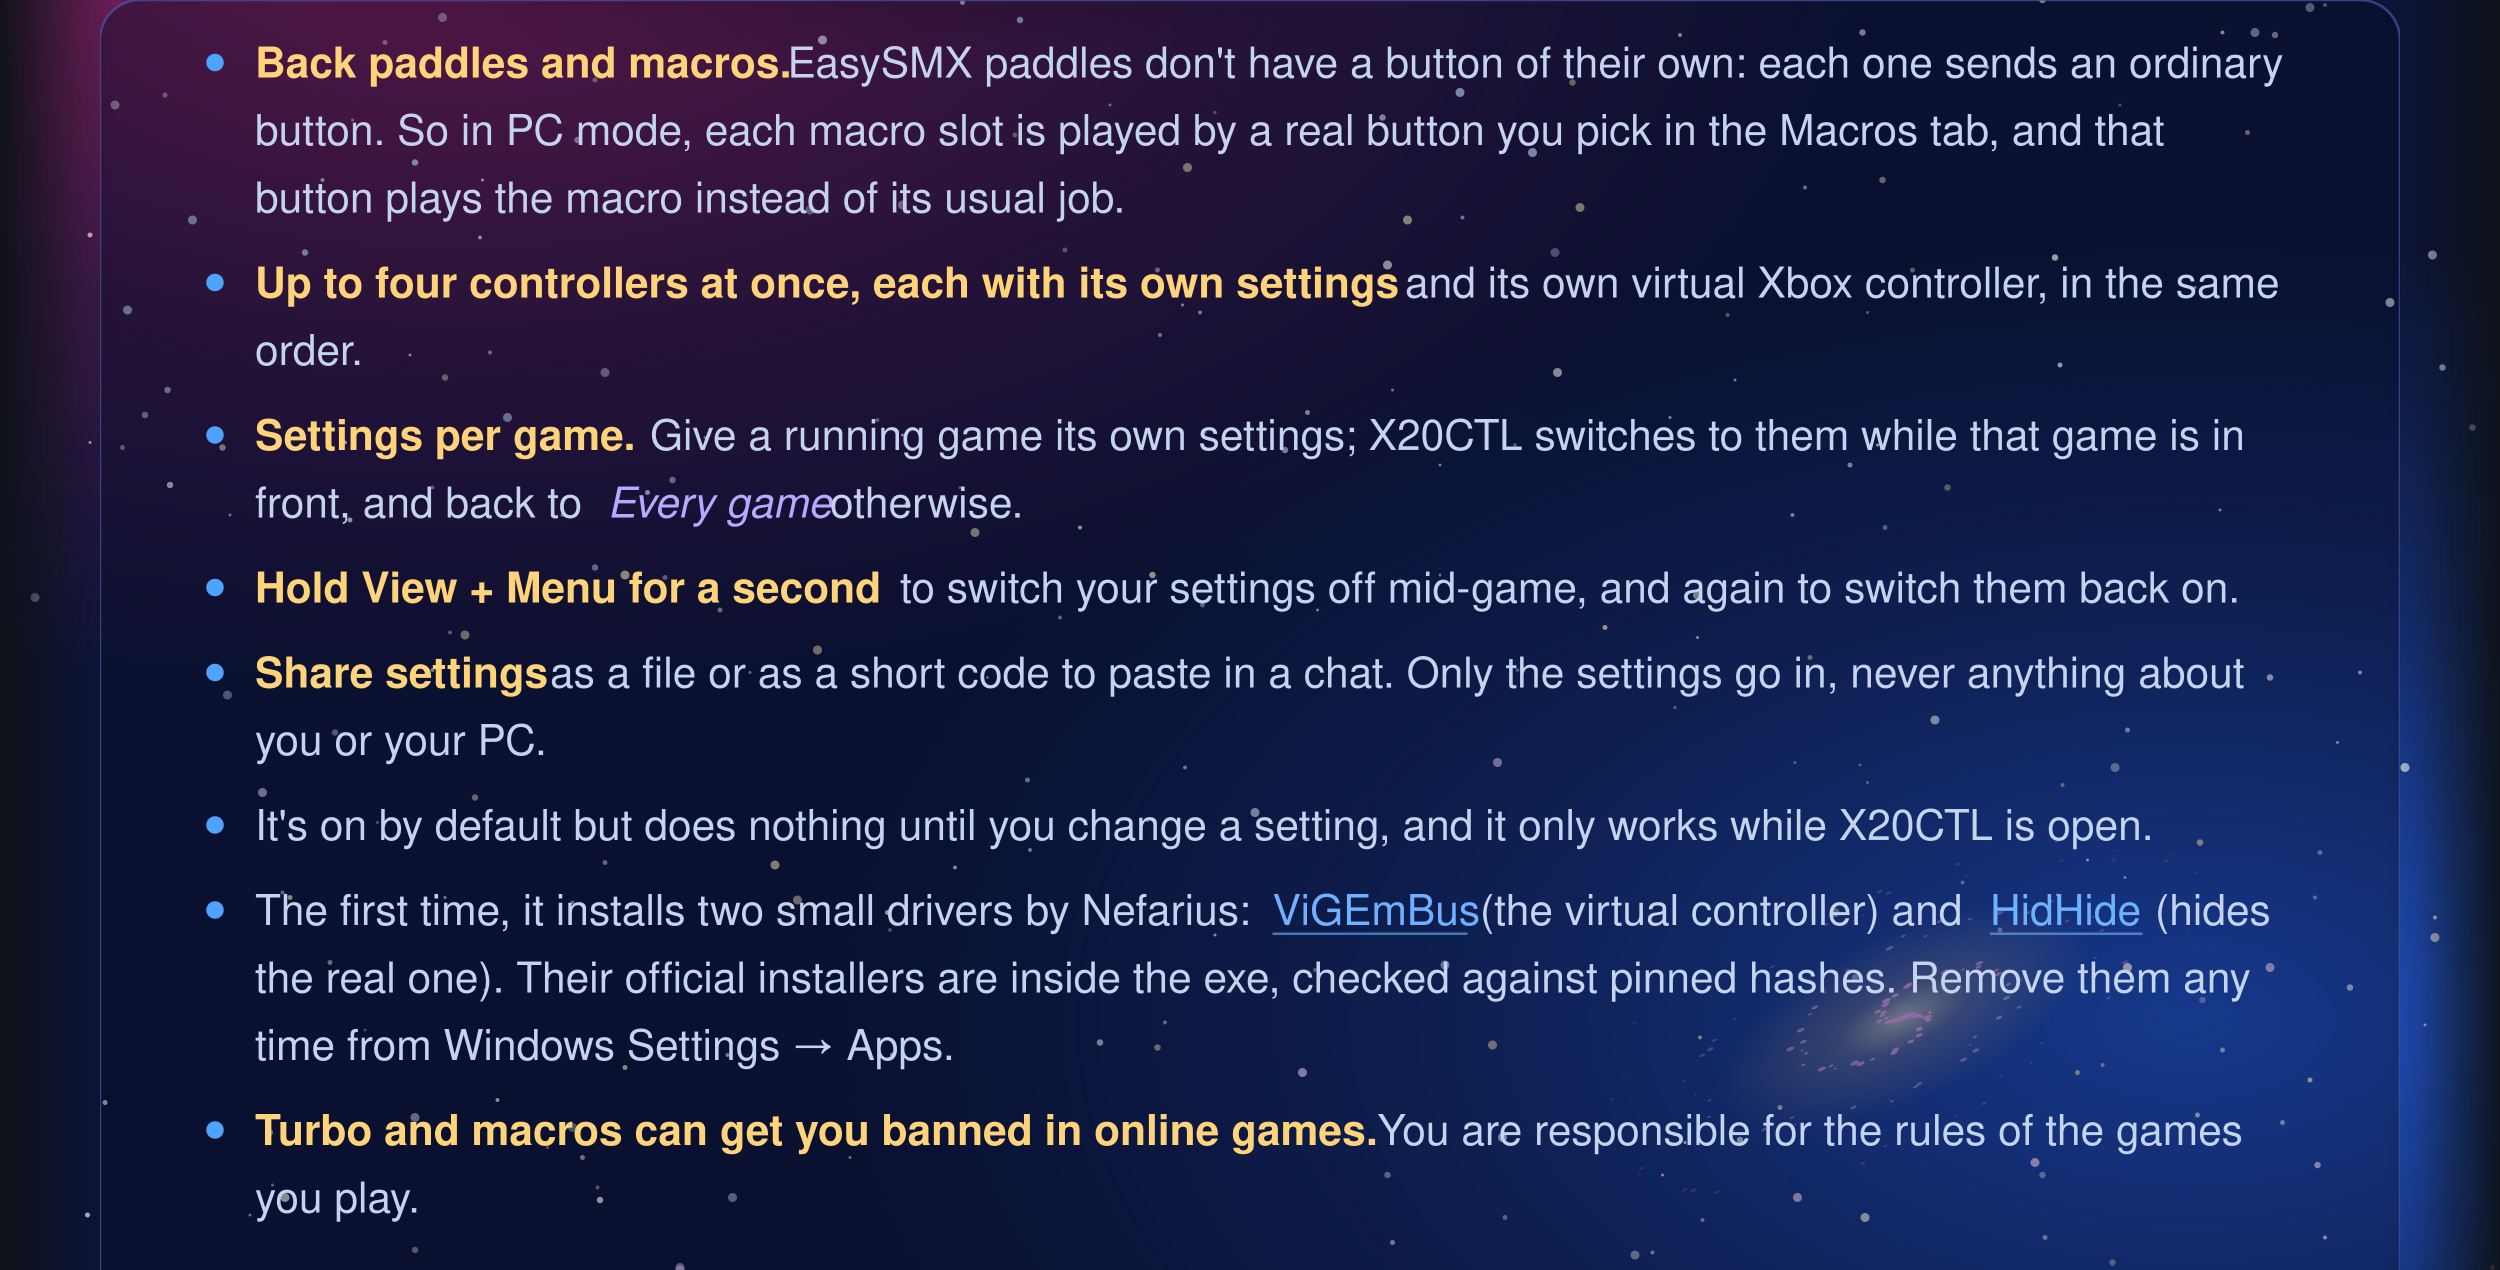
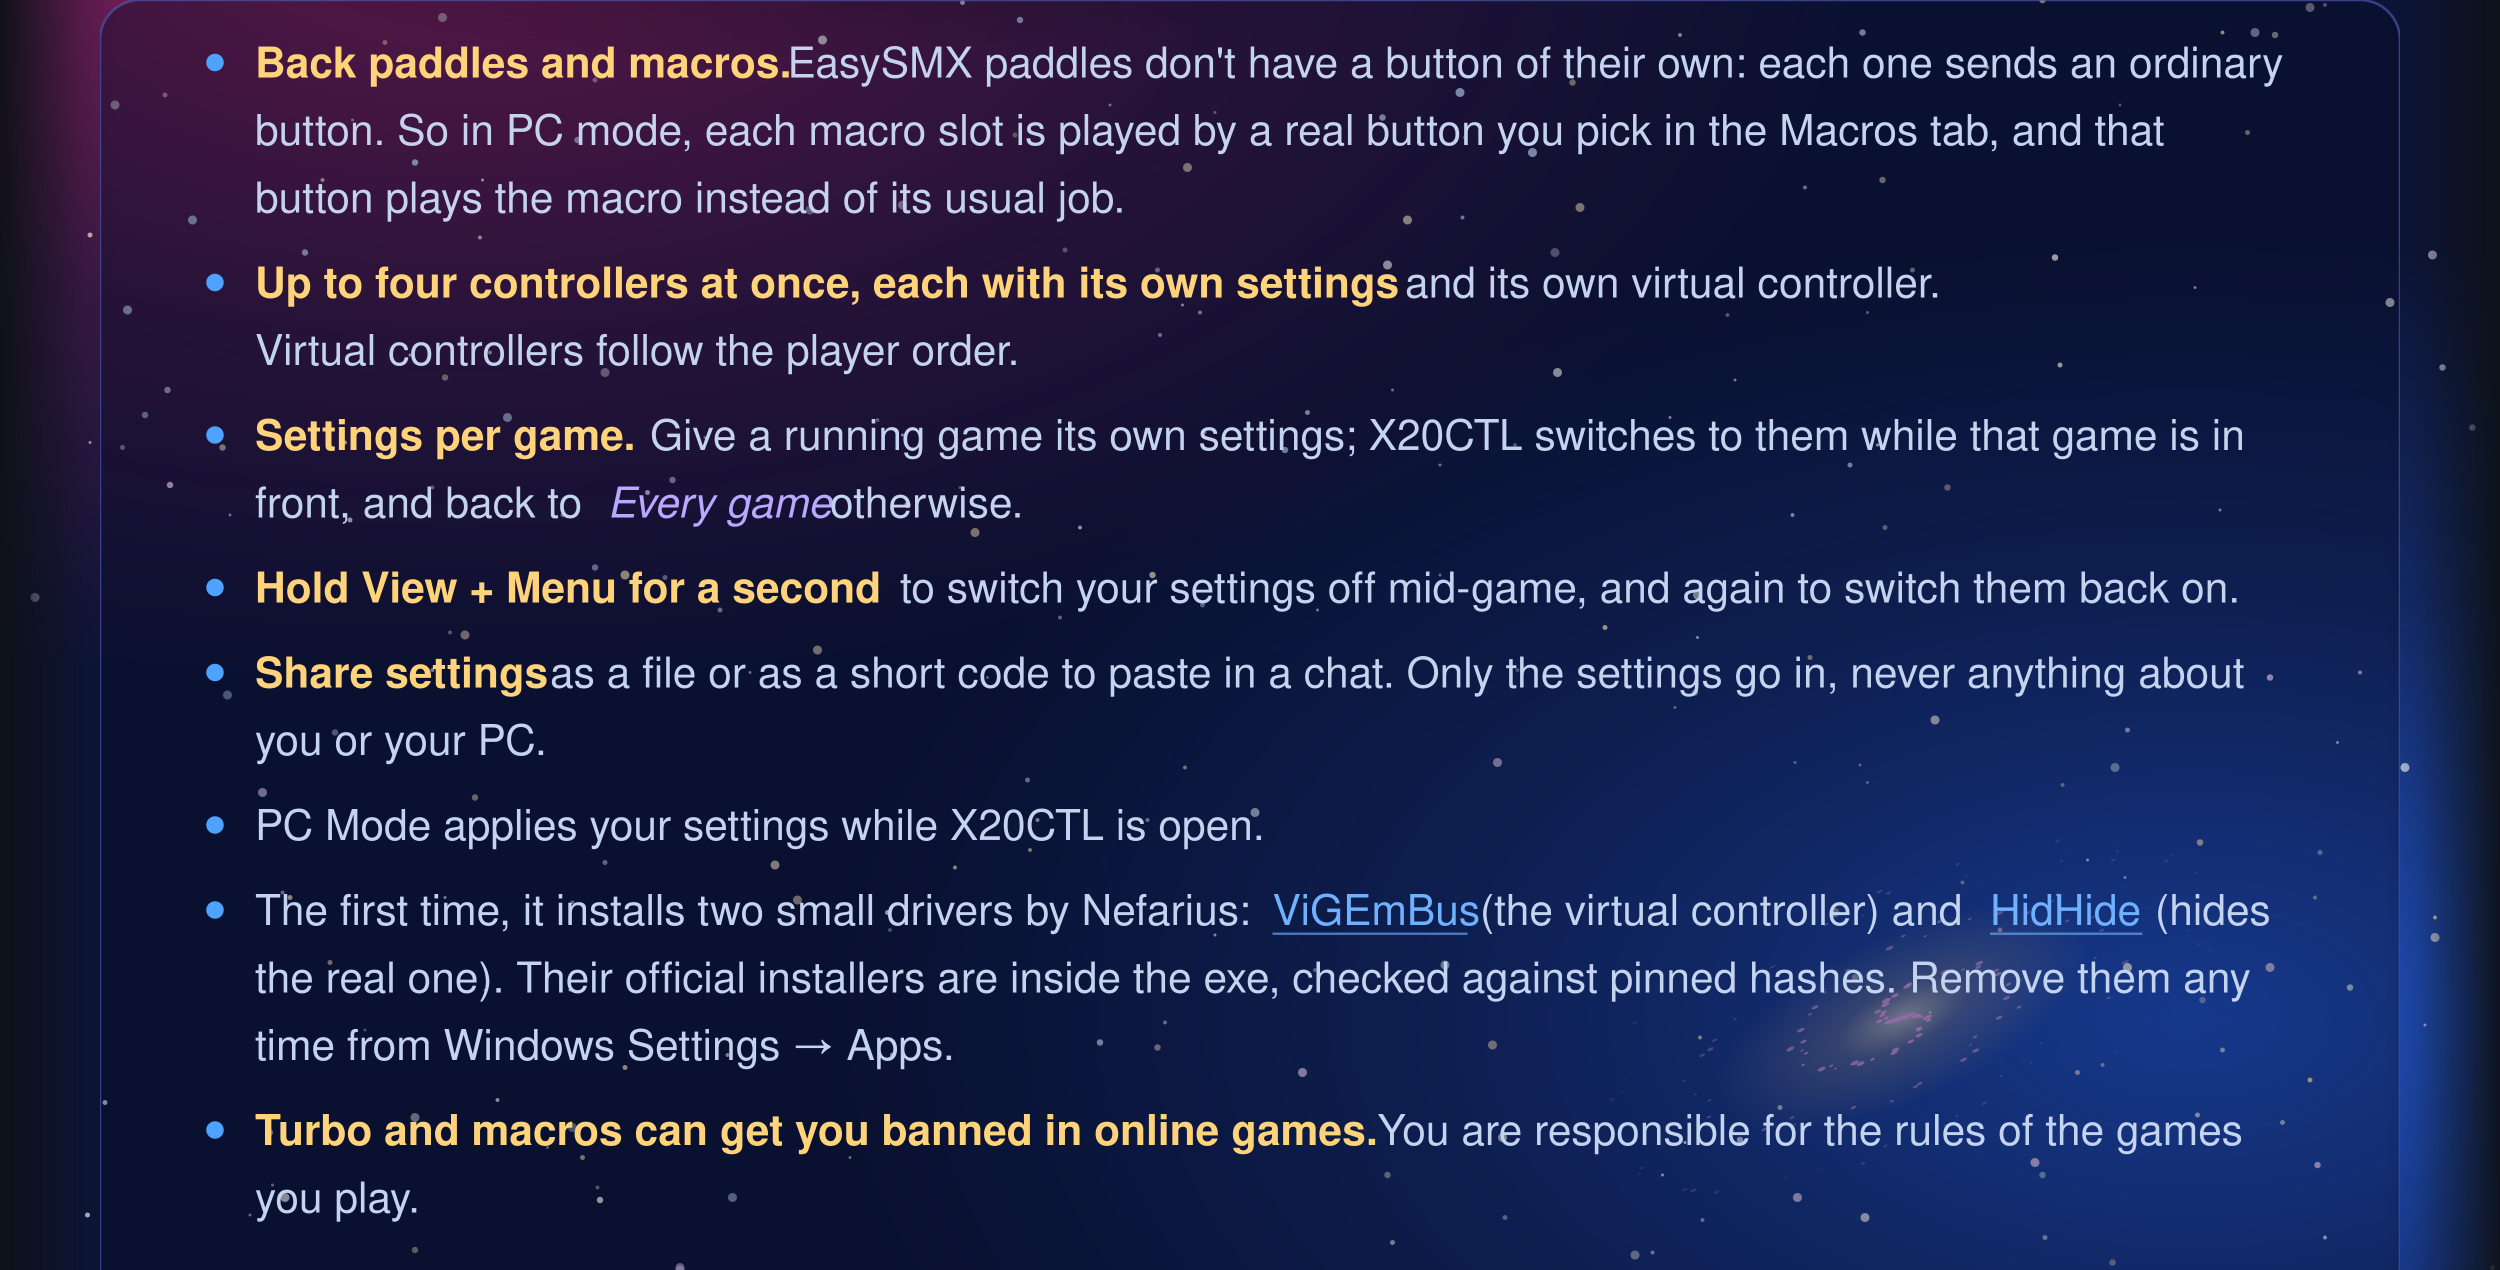
- <svg xmlns="http://www.w3.org/2000/svg" viewBox="0 0 1000 508" width="1000" height="508" role="img" aria-label="Back paddles and macros. EasySMX paddles don't have a button of their own: each one sends an ordinary button. So in PC mode, each macro slot is played by a real button you pick in the Macros tab, and that button plays the macro instead of its usual job.; Up to four controllers at once, each with its">
+ <svg xmlns="http://www.w3.org/2000/svg" viewBox="0 0 1000 508" width="1000" height="508" role="img" aria-label="PC Mode supports up to four controllers, per-game settings and shareable profiles. See README.plain.md for details.">
  <defs>
    <radialGradient id="nbK">
      <stop offset="0" stop-color="#000" stop-opacity=".8" />
      <stop offset="1" stop-color="#000" stop-opacity="0" />
    </radialGradient>
    <radialGradient id="nbC">
      <stop offset="0" stop-color="#fff7e0" stop-opacity=".95" />
      <stop offset=".35" stop-color="#ffd9a0" stop-opacity=".35" />
      <stop offset="1" stop-color="#ffd9a0" stop-opacity="0" />
    </radialGradient>
    <radialGradient id="nb0d9488">
      <stop offset="0" stop-color="#0d9488" stop-opacity="1" />
      <stop offset=".55" stop-color="#0d9488" stop-opacity=".35" />
      <stop offset="1" stop-color="#0d9488" stop-opacity="0" />
    </radialGradient>
    <radialGradient id="nb1d4ed8">
      <stop offset="0" stop-color="#1d4ed8" stop-opacity="1" />
      <stop offset=".55" stop-color="#1d4ed8" stop-opacity=".35" />
      <stop offset="1" stop-color="#1d4ed8" stop-opacity="0" />
    </radialGradient>
    <radialGradient id="nb2563eb">
      <stop offset="0" stop-color="#2563eb" stop-opacity="1" />
      <stop offset=".55" stop-color="#2563eb" stop-opacity=".35" />
      <stop offset="1" stop-color="#2563eb" stop-opacity="0" />
    </radialGradient>
    <radialGradient id="nb6d28d9">
      <stop offset="0" stop-color="#6d28d9" stop-opacity="1" />
      <stop offset=".55" stop-color="#6d28d9" stop-opacity=".35" />
      <stop offset="1" stop-color="#6d28d9" stop-opacity="0" />
    </radialGradient>
    <radialGradient id="nb7c3aed">
      <stop offset="0" stop-color="#7c3aed" stop-opacity="1" />
      <stop offset=".55" stop-color="#7c3aed" stop-opacity=".35" />
      <stop offset="1" stop-color="#7c3aed" stop-opacity="0" />
    </radialGradient>
    <radialGradient id="nbbe185d">
      <stop offset="0" stop-color="#be185d" stop-opacity="1" />
      <stop offset=".55" stop-color="#be185d" stop-opacity=".35" />
      <stop offset="1" stop-color="#be185d" stop-opacity="0" />
    </radialGradient>
    <radialGradient id="nbdb2777">
      <stop offset="0" stop-color="#db2777" stop-opacity="1" />
      <stop offset=".55" stop-color="#db2777" stop-opacity=".35" />
      <stop offset="1" stop-color="#db2777" stop-opacity="0" />
    </radialGradient>
    <linearGradient id="bg_hbar" x1="0" y1="0" x2="0" y2="1">
      <stop offset="0" stop-color="#22d3ee" />
      <stop offset="1" stop-color="#8b5cf6" />
    </linearGradient>
    <clipPath id="bg_clip">
      <path d="M0 0 H1000 V508 H0 V0 Z" />
    </clipPath>
  </defs>
  <style>@keyframes da{to{transform:translate(60px,26px)}}@keyframes db{to{transform:translate(-70px,34px)}}@keyframes dc{to{transform:translate(44px,-46px)}}.t0{animation:tw 2.6s ease-in-out infinite}.t3{animation:tw 8s ease-in-out infinite;animation-delay:-5s}.t1{animation:tw 4.5s ease-in-out infinite;animation-delay:-1.2s}.t2{animation:tw 6s ease-in-out infinite;animation-delay:-3s}@keyframes tw{50%{opacity:.15}}.shs{animation:shs 11s linear infinite}@keyframes shs{0%,80%{transform:translate(0,0);opacity:0}82%{opacity:1}94%{transform:translate(300px,140px);opacity:0}100%{opacity:0}}.t{font-family:-apple-system,"Segoe UI",Helvetica,Arial,sans-serif}.mo{font-family:ui-monospace,SFMono-Regular,Consolas,Menlo,monospace}@media (prefers-reduced-motion:reduce){*{animation:none!important}}</style>
  <path d="M0 0 H1000 V508 H0 V0 Z" fill="#0c1438" />
  <g clip-path="url(#bg_clip)">
    <g class="db">
      <ellipse cx="181" cy="-33" rx="576" ry="310" fill="url(#nbdb2777)" opacity="0.651" />
    </g>
    <g class="dc">
      <ellipse cx="875" cy="407" rx="545" ry="310" fill="url(#nb2563eb)" opacity="0.853" />
    </g>
    <ellipse cx="480" cy="-113" rx="430" ry="125" fill="url(#nbK)" transform="rotate(-8 480 -113)" />
    <circle cx="924" cy="432" r="1.0" fill="#ffe9c4" opacity="0.98" class="t0" />
    <circle cx="113" cy="357" r="0.8" fill="#e9d5ff" opacity="0.69" />
    <circle cx="199" cy="440" r="0.8" fill="#ffffff" opacity="0.88" class="t3" />
    <circle cx="327" cy="260" r="1.8" fill="#ffe9c4" opacity="0.72" class="t3" />
    <circle cx="712" cy="443" r="1.0" fill="#ffffff" opacity="0.73" class="t1" />
    <circle cx="36" cy="177" r="0.6" fill="#ffffff" opacity="0.61" />
    <circle cx="361" cy="174" r="0.6" fill="#e9d5ff" opacity="0.99" class="t1" />
    <circle cx="668" cy="167" r="0.6" fill="#e9d5ff" opacity="0.96" class="t3" />
    <circle cx="68" cy="194" r="1.3" fill="#e9d5ff" opacity="0.98" class="t0" />
    <circle cx="974" cy="367" r="0.8" fill="#ffe9c4" opacity="0.84" class="t0" />
    <circle cx="67" cy="156" r="1.3" fill="#cfe3ff" opacity="0.76" class="t3" />
    <circle cx="970" cy="410" r="0.6" fill="#e9d5ff" opacity="0.73" class="t2" />
    <circle cx="910" cy="14" r="1.3" fill="#ffffff" opacity="0.62" />
    <circle cx="973" cy="102" r="1.8" fill="#e9d5ff" opacity="0.73" class="t2" />
    <circle cx="846" cy="307" r="1.8" fill="#cfe3ff" opacity="0.66" />
    <circle cx="173" cy="195" r="0.8" fill="#e9d5ff" opacity="0.61" />
    <circle cx="463" cy="419" r="1.3" fill="#ffe9c4" opacity="0.66" />
    <circle cx="36" cy="94" r="1.0" fill="#ffe9c4" opacity="0.77" class="t2" />
    <circle cx="250" cy="230" r="1.8" fill="#ffe9c4" opacity="0.90" class="t3" />
    <circle cx="355" cy="365" r="1.0" fill="#ffffff" opacity="0.96" class="t3" />
    <circle cx="242" cy="345" r="1.0" fill="#e9d5ff" opacity="0.71" class="t1" />
    <circle cx="944" cy="269" r="0.8" fill="#cfe3ff" opacity="0.93" class="t1" />
    <circle cx="977" cy="147" r="1.3" fill="#cfe3ff" opacity="0.82" class="t3" />
    <circle cx="228" cy="396" r="0.6" fill="#ffffff" opacity="1.00" class="t3" />
    <circle cx="557" cy="497" r="1.0" fill="#ffffff" opacity="0.73" class="t2" />
    <circle cx="259" cy="197" r="1.0" fill="#e9d5ff" opacity="0.99" class="t1" />
    <circle cx="474" cy="307" r="0.8" fill="#ffe9c4" opacity="0.76" class="t3" />
    <circle cx="164" cy="142" r="0.6" fill="#ffe9c4" opacity="0.93" class="t2" />
    <circle cx="424" cy="247" r="0.8" fill="#ffffff" opacity="0.59" />
    <circle cx="774" cy="288" r="1.8" fill="#ffffff" opacity="0.82" class="t0" />
    <circle cx="440" cy="417" r="1.3" fill="#cfe3ff" opacity="0.89" class="t1" />
    <circle cx="180" cy="253" r="0.8" fill="#ffffff" opacity="0.51" />
    <circle cx="459" cy="328" r="0.8" fill="#cfe3ff" opacity="0.78" class="t3" />
    <circle cx="186" cy="254" r="1.8" fill="#ffe9c4" opacity="0.69" />
    <circle cx="384" cy="195" r="0.6" fill="#e9d5ff" opacity="0.54" />
    <circle cx="772" cy="405" r="0.6" fill="#ffffff" opacity="0.58" />
    <circle cx="724" cy="263" r="1.0" fill="#ffe9c4" opacity="0.70" class="t0" />
    <circle cx="745" cy="13" r="1.3" fill="#e9d5ff" opacity="0.88" class="t3" />
    <circle cx="324" cy="84" r="1.8" fill="#cfe3ff" opacity="0.60" />
    <circle cx="817" cy="0" r="1.3" fill="#ffe9c4" opacity="0.86" class="t3" />
    <circle cx="233" cy="463" r="1.0" fill="#ffe9c4" opacity="0.75" class="t1" />
    <circle cx="989" cy="171" r="1.3" fill="#ffffff" opacity="0.70" class="t0" />
    <circle cx="444" cy="42" r="0.6" fill="#e9d5ff" opacity="0.78" class="t0" />
    <circle cx="680" cy="415" r="0.8" fill="#ffe9c4" opacity="0.83" class="t1" />
    <circle cx="795" cy="27" r="0.8" fill="#ffffff" opacity="0.71" class="t2" />
    <circle cx="482" cy="173" r="0.6" fill="#e9d5ff" opacity="0.66" />
    <circle cx="825" cy="314" r="0.8" fill="#ffe9c4" opacity="0.59" />
    <circle cx="722" cy="75" r="0.8" fill="#cfe3ff" opacity="0.77" class="t2" />
    <circle cx="89" cy="179" r="1.3" fill="#ffe9c4" opacity="0.76" class="t0" />
    <circle cx="718" cy="305" r="0.6" fill="#ffffff" opacity="0.52" />
    <circle cx="927" cy="466" r="1.3" fill="#e9d5ff" opacity="0.96" class="t0" />
    <circle cx="956" cy="121" r="1.8" fill="#ffffff" opacity="0.83" class="t2" />
    <circle cx="196" cy="141" r="0.8" fill="#ffe9c4" opacity="0.70" class="t0" />
    <circle cx="746" cy="487" r="1.8" fill="#ffffff" opacity="0.84" class="t0" />
    <circle cx="800" cy="372" r="1.0" fill="#e9d5ff" opacity="0.67" />
    <circle cx="691" cy="126" r="0.8" fill="#ffe9c4" opacity="0.55" />
    <circle cx="835" cy="344" r="0.6" fill="#ffffff" opacity="0.84" class="t0" />
    <circle cx="461" cy="230" r="1.3" fill="#ffe9c4" opacity="0.97" class="t2" />
    <circle cx="974" cy="375" r="1.8" fill="#ffffff" opacity="0.67" />
    <circle cx="231" cy="56" r="1.3" fill="#e9d5ff" opacity="0.78" class="t0" />
    <circle cx="930" cy="2" r="0.8" fill="#e9d5ff" opacity="0.53" />
    <circle cx="719" cy="479" r="1.8" fill="#e9d5ff" opacity="0.87" class="t1" />
    <circle cx="193" cy="72" r="0.6" fill="#ffffff" opacity="0.97" class="t2" />
    <circle cx="58" cy="166" r="1.3" fill="#cfe3ff" opacity="0.65" />
    <circle cx="599" cy="305" r="1.8" fill="#e9d5ff" opacity="0.79" class="t1" />
    <circle cx="935" cy="297" r="0.6" fill="#cfe3ff" opacity="0.94" class="t3" />
    <circle cx="814" cy="465" r="1.8" fill="#e9d5ff" opacity="0.94" class="t0" />
    <circle cx="250" cy="427" r="1.0" fill="#ffe9c4" opacity="0.91" class="t1" />
    <circle cx="42" cy="441" r="1.0" fill="#ffffff" opacity="0.89" class="t1" />
    <circle cx="266" cy="231" r="1.0" fill="#e9d5ff" opacity="0.63" />
    <circle cx="166" cy="447" r="1.8" fill="#ffffff" opacity="0.62" />
    <circle cx="291" cy="422" r="0.8" fill="#ffffff" opacity="0.79" class="t2" />
    <circle cx="154" cy="17" r="1.0" fill="#ffe9c4" opacity="0.60" />
    <circle cx="962" cy="307" r="1.8" fill="#ffffff" opacity="0.65" />
    <circle cx="880" cy="337" r="1.3" fill="#ffe9c4" opacity="0.82" class="t3" />
    <circle cx="288" cy="244" r="1.0" fill="#ffffff" opacity="0.64" />
    <circle cx="576" cy="186" r="0.6" fill="#cfe3ff" opacity="0.84" class="t3" />
    <circle cx="926" cy="359" r="0.8" fill="#ffffff" opacity="0.57" />
    <circle cx="629" cy="33" r="1.3" fill="#ffe9c4" opacity="0.66" />
    <circle cx="203" cy="167" r="1.8" fill="#cfe3ff" opacity="0.75" class="t1" />
    <circle cx="744" cy="306" r="0.6" fill="#e9d5ff" opacity="0.64" />
    <circle cx="753" cy="72" r="1.3" fill="#ffe9c4" opacity="0.66" />
    <circle cx="481" cy="242" r="1.0" fill="#cfe3ff" opacity="0.65" />
    <circle cx="116" cy="359" r="1.0" fill="#ffe9c4" opacity="0.90" class="t3" />
    <circle cx="997" cy="507" r="1.0" fill="#ffffff" opacity="0.76" class="t0" />
    <circle cx="132" cy="385" r="1.0" fill="#ffe9c4" opacity="0.70" />
    <circle cx="889" cy="420" r="1.0" fill="#ffffff" opacity="0.71" class="t1" />
    <circle cx="408" cy="8" r="1.3" fill="#cfe3ff" opacity="0.83" class="t2" />
    <circle cx="888" cy="204" r="0.6" fill="#cfe3ff" opacity="0.91" class="t2" />
    <circle cx="924" cy="3" r="1.8" fill="#ffffff" opacity="0.52" />
    <circle cx="51" cy="124" r="1.8" fill="#cfe3ff" opacity="0.75" class="t2" />
    <circle cx="742" cy="391" r="1.3" fill="#e9d5ff" opacity="0.61" />
    <circle cx="601" cy="455" r="1.8" fill="#ffffff" opacity="0.78" class="t0" />
    <circle cx="848" cy="42" r="0.6" fill="#e9d5ff" opacity="0.57" />
    <circle cx="734" cy="365" r="1.8" fill="#ffe9c4" opacity="0.58" />
    <circle cx="820" cy="31" r="0.6" fill="#e9d5ff" opacity="0.63" />
    <circle cx="46" cy="42" r="1.8" fill="#ffffff" opacity="0.55" />
    <circle cx="930" cy="495" r="0.8" fill="#ffffff" opacity="0.87" class="t2" />
    <circle cx="740" cy="186" r="1.0" fill="#e9d5ff" opacity="0.90" class="t0" />
    <circle cx="239" cy="475" r="0.8" fill="#e9d5ff" opacity="0.58" />
    <circle cx="473" cy="122" r="0.6" fill="#cfe3ff" opacity="0.96" class="t3" />
    <circle cx="851" cy="387" r="1.8" fill="#ffffff" opacity="0.95" class="t2" />
    <circle cx="178" cy="151" r="1.3" fill="#ffe9c4" opacity="0.60" />
    <circle cx="754" cy="211" r="1.0" fill="#ffe9c4" opacity="0.57" />
    <circle cx="238" cy="227" r="1.3" fill="#e9d5ff" opacity="0.71" class="t2" />
    <circle cx="576" cy="230" r="0.6" fill="#ffffff" opacity="0.62" />
    <circle cx="166" cy="500" r="1.3" fill="#ffe9c4" opacity="0.56" />
    <circle cx="818" cy="495" r="1.0" fill="#ffffff" opacity="0.63" />
    <circle cx="464" cy="134" r="0.8" fill="#ffffff" opacity="0.70" class="t0" />
    <circle cx="406" cy="54" r="1.0" fill="#ffe9c4" opacity="0.52" />
    <circle cx="831" cy="429" r="1.0" fill="#ffe9c4" opacity="0.77" class="t1" />
    <circle cx="514" cy="180" r="1.3" fill="#cfe3ff" opacity="0.86" class="t0" />
    <circle cx="395" cy="271" r="0.6" fill="#ffffff" opacity="0.58" />
    <circle cx="14" cy="239" r="1.8" fill="#e9d5ff" opacity="0.69" />
    <circle cx="100" cy="486" r="0.6" fill="#cfe3ff" opacity="0.74" class="t3" />
    <circle cx="272" cy="508" r="1.8" fill="#e9d5ff" opacity="0.75" class="t1" />
    <circle cx="696" cy="456" r="1.3" fill="#cfe3ff" opacity="0.98" class="t3" />
    <circle cx="486" cy="45" r="0.6" fill="#ffffff" opacity="0.52" />
    <circle cx="850" cy="351" r="0.6" fill="#cfe3ff" opacity="0.86" class="t0" />
    <circle cx="240" cy="480" r="1.3" fill="#ffffff" opacity="0.93" class="t2" />
    <circle cx="108" cy="453" r="1.3" fill="#cfe3ff" opacity="0.65" />
    <circle cx="595" cy="-1" r="0.6" fill="#ffe9c4" opacity="0.90" class="t3" />
    <circle cx="166" cy="65" r="1.3" fill="#cfe3ff" opacity="0.96" class="t0" />
    <circle cx="785" cy="353" r="0.8" fill="#ffe9c4" opacity="0.59" />
    <circle cx="173" cy="268" r="0.8" fill="#cfe3ff" opacity="0.87" class="t1" />
    <circle cx="622" cy="101" r="1.8" fill="#e9d5ff" opacity="0.52" />
    <circle cx="526" cy="388" r="0.8" fill="#ffffff" opacity="0.51" />
    <circle cx="613" cy="61" r="1.8" fill="#cfe3ff" opacity="0.95" class="t2" />
    <circle cx="779" cy="195" r="1.3" fill="#ffe9c4" opacity="0.55" />
    <circle cx="329" cy="16" r="1.8" fill="#ffffff" opacity="0.85" class="t1" />
    <circle cx="563" cy="88" r="1.8" fill="#ffe9c4" opacity="0.86" class="t3" />
    <circle cx="553" cy="47" r="1.3" fill="#ffffff" opacity="0.79" class="t1" />
    <circle cx="190" cy="319" r="1.3" fill="#ffe9c4" opacity="0.65" />
    <circle cx="426" cy="100" r="1.0" fill="#cfe3ff" opacity="0.54" />
    <circle cx="527" cy="244" r="0.6" fill="#e9d5ff" opacity="0.84" class="t0" />
    <circle cx="717" cy="206" r="0.8" fill="#cfe3ff" opacity="0.93" class="t2" />
    <circle cx="151" cy="329" r="0.6" fill="#ffe9c4" opacity="0.54" />
    <circle cx="908" cy="271" r="1.3" fill="#e9d5ff" opacity="1.00" class="t3" />
    <circle cx="632" cy="83" r="1.8" fill="#ffe9c4" opacity="0.77" class="t2" />
    <circle cx="140" cy="208" r="1.0" fill="#ffffff" opacity="0.92" class="t3" />
    <circle cx="678" cy="277" r="1.3" fill="#ffffff" opacity="0.51" />
    <circle cx="363" cy="202" r="1.3" fill="#ffe9c4" opacity="0.90" class="t0" />
    <circle cx="272" cy="507" r="1.8" fill="#e9d5ff" opacity="0.62" />
    <circle cx="654" cy="502" r="1.8" fill="#ffffff" opacity="0.57" />
    <circle cx="129" cy="72" r="0.8" fill="#ffe9c4" opacity="0.86" class="t3" />
    <circle cx="269" cy="192" r="1.3" fill="#e9d5ff" opacity="0.70" class="t0" />
    <circle cx="679" cy="255" r="0.6" fill="#e9d5ff" opacity="0.99" class="t2" />
    <circle cx="928" cy="341" r="1.0" fill="#ffffff" opacity="0.52" />
    <circle cx="817" cy="470" r="1.3" fill="#cfe3ff" opacity="0.64" />
    <circle cx="845" cy="505" r="1.3" fill="#ffe9c4" opacity="0.53" />
    <circle cx="908" cy="387" r="1.8" fill="#e9d5ff" opacity="0.90" class="t3" />
    <circle cx="138" cy="177" r="0.8" fill="#ffffff" opacity="0.93" class="t2" />
    <circle cx="584" cy="37" r="1.8" fill="#cfe3ff" opacity="0.95" class="t1" />
    <circle cx="146" cy="412" r="0.6" fill="#cfe3ff" opacity="0.52" />
    <circle cx="49" cy="179" r="1.0" fill="#ffffff" opacity="0.50" />
    <circle cx="878" cy="115" r="0.6" fill="#e9d5ff" opacity="0.88" class="t0" />
    <circle cx="940" cy="395" r="1.3" fill="#cfe3ff" opacity="0.94" class="t0" />
    <circle cx="623" cy="149" r="1.8" fill="#ffffff" opacity="0.85" class="t2" />
    <circle cx="747" cy="125" r="0.6" fill="#e9d5ff" opacity="0.63" />
    <circle cx="177" cy="7" r="1.8" fill="#ffffff" opacity="0.53" />
    <circle cx="665" cy="470" r="0.6" fill="#ffe9c4" opacity="0.96" class="t3" />
    <circle cx="319" cy="360" r="1.8" fill="#ffe9c4" opacity="0.68" />
    <circle cx="747" cy="313" r="0.6" fill="#cfe3ff" opacity="0.62" />
    <circle cx="356" cy="372" r="0.8" fill="#cfe3ff" opacity="0.51" />
    <circle cx="300" cy="269" r="0.6" fill="#e9d5ff" opacity="0.74" class="t3" />
    <circle cx="674" cy="457" r="0.6" fill="#ffffff" opacity="0.99" class="t2" />
    <circle cx="91" cy="278" r="1.8" fill="#cfe3ff" opacity="0.57" />
    <circle cx="661" cy="501" r="0.8" fill="#cfe3ff" opacity="0.78" class="t0" />
    <circle cx="889" cy="13" r="0.8" fill="#ffe9c4" opacity="0.93" class="t2" />
    <circle cx="229" cy="451" r="1.8" fill="#cfe3ff" opacity="0.53" />
    <circle cx="105" cy="317" r="1.8" fill="#e9d5ff" opacity="0.77" class="t1" />
    <circle cx="606" cy="178" r="0.8" fill="#e9d5ff" opacity="0.54" />
    <circle cx="822" cy="103" r="1.3" fill="#ffffff" opacity="0.98" class="t0" />
    <circle cx="219" cy="459" r="0.6" fill="#e9d5ff" opacity="0.61" />
    <circle cx="134" cy="293" r="1.3" fill="#e9d5ff" opacity="0.58" />
    <circle cx="122" cy="101" r="1.3" fill="#cfe3ff" opacity="0.86" class="t3" />
    <circle cx="390" cy="213" r="1.8" fill="#ffe9c4" opacity="0.76" class="t3" />
    <circle cx="357" cy="422" r="1.0" fill="#ffe9c4" opacity="0.92" class="t3" />
    <circle cx="178" cy="359" r="0.6" fill="#e9d5ff" opacity="0.92" class="t0" />
    <circle cx="35" cy="486" r="1.0" fill="#ffffff" opacity="0.74" class="t0" />
    <circle cx="672" cy="14" r="0.8" fill="#ffffff" opacity="0.81" class="t1" />
    <circle cx="412" cy="340" r="0.8" fill="#ffe9c4" opacity="0.79" class="t1" />
    <circle cx="109" cy="474" r="0.6" fill="#e9d5ff" opacity="0.69" />
    <circle cx="694" cy="152" r="0.6" fill="#ffe9c4" opacity="0.82" class="t0" />
    <circle cx="765" cy="108" r="1.0" fill="#ffffff" opacity="0.56" />
    <circle cx="899" cy="53" r="1.0" fill="#ffe9c4" opacity="0.65" />
    <circle cx="602" cy="487" r="1.0" fill="#cfe3ff" opacity="0.61" />
    <circle cx="432" cy="211" r="0.8" fill="#ffffff" opacity="0.92" class="t3" />
    <circle cx="879" cy="446" r="1.0" fill="#ffffff" opacity="0.82" class="t0" />
    <circle cx="642" cy="251" r="1.0" fill="#ffe9c4" opacity="1.00" class="t3" />
    <circle cx="229" cy="361" r="0.8" fill="#ffffff" opacity="0.59" />
    <circle cx="66" cy="38" r="1.0" fill="#e9d5ff" opacity="0.64" />
    <circle cx="851" cy="292" r="1.0" fill="#e9d5ff" opacity="0.86" class="t0" />
    <circle cx="841" cy="426" r="0.8" fill="#e9d5ff" opacity="0.71" class="t1" />
    <circle cx="225" cy="206" r="0.8" fill="#e9d5ff" opacity="0.71" class="t2" />
    <circle cx="415" cy="328" r="0.8" fill="#e9d5ff" opacity="0.92" class="t0" />
    <circle cx="92" cy="206" r="0.6" fill="#e9d5ff" opacity="0.78" class="t3" />
    <circle cx="824" cy="146" r="1.0" fill="#ffffff" opacity="0.96" class="t0" />
    <circle cx="913" cy="449" r="1.0" fill="#ffffff" opacity="0.70" />
    <circle cx="823" cy="358" r="0.6" fill="#ffffff" opacity="0.80" class="t0" />
    <circle cx="597" cy="418" r="1.8" fill="#ffe9c4" opacity="0.69" />
    <circle cx="751" cy="178" r="0.6" fill="#ffffff" opacity="0.98" class="t0" />
    <circle cx="555" cy="470" r="1.3" fill="#ffffff" opacity="0.54" />
    <circle cx="521" cy="429" r="1.8" fill="#e9d5ff" opacity="0.90" class="t3" />
    <circle cx="382" cy="347" r="0.8" fill="#ffe9c4" opacity="0.90" class="t3" />
    <circle cx="361" cy="82" r="1.8" fill="#e9d5ff" opacity="0.71" class="t1" />
    <circle cx="293" cy="479" r="1.8" fill="#cfe3ff" opacity="0.64" />
    <circle cx="114" cy="479" r="1.8" fill="#ffffff" opacity="0.87" class="t2" />
    <circle cx="385" cy="1" r="1.0" fill="#e9d5ff" opacity="0.88" class="t3" />
    <circle cx="681" cy="488" r="0.8" fill="#e9d5ff" opacity="0.72" class="t3" />
    <circle cx="881" cy="400" r="1.3" fill="#e9d5ff" opacity="0.54" />
    <circle cx="480" cy="125" r="0.8" fill="#cfe3ff" opacity="0.83" class="t2" />
    <circle cx="411" cy="312" r="1.0" fill="#cfe3ff" opacity="0.73" class="t1" />
    <circle cx="486" cy="374" r="0.6" fill="#ffffff" opacity="0.85" class="t1" />
    <circle cx="466" cy="409" r="0.8" fill="#e9d5ff" opacity="0.73" class="t2" />
    <circle cx="77" cy="88" r="1.8" fill="#cfe3ff" opacity="0.77" class="t2" />
    <circle cx="585" cy="87" r="0.8" fill="#cfe3ff" opacity="0.83" class="t1" />
    <circle cx="607" cy="268" r="0.8" fill="#e9d5ff" opacity="0.51" />
    <circle cx="310" cy="346" r="1.8" fill="#ffe9c4" opacity="0.83" class="t1" />
    <circle cx="282" cy="175" r="0.6" fill="#e9d5ff" opacity="0.72" class="t0" />
    <circle cx="475" cy="67" r="1.8" fill="#ffe9c4" opacity="0.76" class="t0" />
    <circle cx="242" cy="149" r="1.8" fill="#ffffff" opacity="0.52" />
    <circle cx="902" cy="13" r="1.8" fill="#cfe3ff" opacity="0.70" />
    <circle cx="340" cy="463" r="0.6" fill="#ffe9c4" opacity="0.71" class="t1" />
    <circle cx="502" cy="325" r="1.8" fill="#cfe3ff" opacity="0.89" class="t1" />
    <circle cx="670" cy="283" r="0.6" fill="#ffe9c4" opacity="0.65" />
    <circle cx="578" cy="386" r="1.8" fill="#cfe3ff" opacity="0.78" class="t0" />
    <circle cx="555" cy="106" r="1.8" fill="#ffffff" opacity="0.87" class="t1" />
    <circle cx="586" cy="55" r="0.8" fill="#cfe3ff" opacity="0.52" />
    <circle cx="463" cy="108" r="1.0" fill="#e9d5ff" opacity="0.70" class="t0" />
    <circle cx="523" cy="165" r="1.0" fill="#cfe3ff" opacity="0.91" class="t1" />
    <circle cx="679" cy="238" r="1.8" fill="#ffffff" opacity="0.75" class="t1" />
    <circle cx="557" cy="156" r="0.6" fill="#cfe3ff" opacity="0.79" class="t2" />
    <circle cx="194" cy="396" r="0.6" fill="#ffe9c4" opacity="0.65" />
    <circle cx="192" cy="95" r="0.8" fill="#ffe9c4" opacity="0.94" class="t3" />
    <circle cx="141" cy="48" r="0.6" fill="#ffffff" opacity="0.61" />
    <circle cx="238" cy="32" r="1.0" fill="#ffe9c4" opacity="0.57" />
    <circle cx="351" cy="168" r="0.8" fill="#cfe3ff" opacity="0.60" />
    <g transform="translate(761 407) rotate(-25) scale(1 .42)">
      <circle r="80" fill="url(#nbC)" opacity=".7" />
      <g class="gr">
        <circle cx="0" cy="0" r="1.6" fill="#f0abfc" opacity="0.95" />
        <circle cx="2" cy="1" r="2.0" fill="#f0abfc" opacity="0.94" />
        <circle cx="4" cy="1" r="1.3" fill="#f0abfc" opacity="0.93" />
        <circle cx="5" cy="4" r="1.7" fill="#f0abfc" opacity="0.91" />
        <circle cx="6" cy="5" r="1.3" fill="#f0abfc" opacity="0.90" />
        <circle cx="7" cy="7" r="1.0" fill="#f0abfc" opacity="0.89" />
        <circle cx="9" cy="10" r="1.9" fill="#f0abfc" opacity="0.88" />
        <circle cx="9" cy="13" r="1.2" fill="#f0abfc" opacity="0.86" />
        <circle cx="4" cy="16" r="1.3" fill="#f0abfc" opacity="0.85" />
        <circle cx="4" cy="17" r="1.4" fill="#f0abfc" opacity="0.84" />
        <circle cx="3" cy="22" r="1.5" fill="#f0abfc" opacity="0.83" />
        <circle cx="-1" cy="24" r="1.4" fill="#f0abfc" opacity="0.82" />
        <circle cx="-8" cy="25" r="1.6" fill="#f0abfc" opacity="0.80" />
        <circle cx="-9" cy="27" r="1.6" fill="#f0abfc" opacity="0.79" />
        <circle cx="-18" cy="24" r="1.0" fill="#f0abfc" opacity="0.78" />
        <circle cx="-25" cy="20" r="1.8" fill="#f0abfc" opacity="0.77" />
        <circle cx="-23" cy="23" r="1.7" fill="#f0abfc" opacity="0.76" />
        <circle cx="-34" cy="13" r="0.9" fill="#f0abfc" opacity="0.74" />
        <circle cx="-33" cy="17" r="0.7" fill="#f0abfc" opacity="0.73" />
        <circle cx="-38" cy="12" r="1.7" fill="#f0abfc" opacity="0.72" />
        <circle cx="-44" cy="1" r="0.9" fill="#f0abfc" opacity="0.71" />
        <circle cx="-41" cy="-8" r="1.0" fill="#f0abfc" opacity="0.69" />
        <circle cx="-42" cy="-12" r="0.7" fill="#f0abfc" opacity="0.68" />
        <circle cx="-40" cy="-19" r="1.4" fill="#f0abfc" opacity="0.67" />
        <circle cx="-46" cy="-18" r="1.7" fill="#f0abfc" opacity="0.66" />
        <circle cx="-39" cy="-30" r="1.6" fill="#f0abfc" opacity="0.65" />
        <circle cx="-30" cy="-44" r="1.5" fill="#f0abfc" opacity="0.63" />
        <circle cx="-33" cy="-40" r="0.9" fill="#f0abfc" opacity="0.62" />
        <circle cx="-24" cy="-56" r="0.8" fill="#f0abfc" opacity="0.61" />
        <circle cx="-24" cy="-53" r="0.9" fill="#f0abfc" opacity="0.60" />
        <circle cx="-12" cy="-63" r="1.0" fill="#f0abfc" opacity="0.59" />
        <circle cx="7" cy="-65" r="1.6" fill="#f0abfc" opacity="0.57" />
        <circle cx="14" cy="-70" r="1.0" fill="#f0abfc" opacity="0.56" />
        <circle cx="22" cy="-61" r="0.8" fill="#f0abfc" opacity="0.55" />
        <circle cx="30" cy="-68" r="1.5" fill="#f0abfc" opacity="0.54" />
        <circle cx="41" cy="-58" r="0.9" fill="#f0abfc" opacity="0.53" />
        <circle cx="53" cy="-51" r="1.6" fill="#f0abfc" opacity="0.51" />
        <circle cx="63" cy="-40" r="1.2" fill="#f0abfc" opacity="0.50" />
        <circle cx="74" cy="-40" r="0.8" fill="#f0abfc" opacity="0.49" />
        <circle cx="76" cy="-17" r="1.0" fill="#f0abfc" opacity="0.48" />
        <circle cx="75" cy="-27" r="0.9" fill="#f0abfc" opacity="0.46" />
        <circle cx="86" cy="-10" r="0.7" fill="#f0abfc" opacity="0.45" />
        <circle cx="87" cy="5" r="1.1" fill="#f0abfc" opacity="0.44" />
        <circle cx="80" cy="26" r="0.8" fill="#f0abfc" opacity="0.43" />
        <circle cx="85" cy="50" r="0.7" fill="#f0abfc" opacity="0.42" />
        <circle cx="90" cy="42" r="1.5" fill="#f0abfc" opacity="0.40" />
        <circle cx="78" cy="66" r="1.1" fill="#f0abfc" opacity="0.39" />
        <circle cx="46" cy="78" r="0.6" fill="#f0abfc" opacity="0.38" />
        <circle cx="39" cy="91" r="0.6" fill="#f0abfc" opacity="0.37" />
        <circle cx="26" cy="90" r="0.7" fill="#f0abfc" opacity="0.35" />
        <circle cx="15" cy="107" r="1.0" fill="#f0abfc" opacity="0.34" />
        <circle cx="3" cy="107" r="0.7" fill="#f0abfc" opacity="0.33" />
        <circle cx="-3" cy="110" r="0.7" fill="#f0abfc" opacity="0.32" />
        <circle cx="-39" cy="110" r="1.0" fill="#f0abfc" opacity="0.31" />
        <circle cx="-28" cy="104" r="1.0" fill="#f0abfc" opacity="0.29" />
        <circle cx="-56" cy="97" r="0.5" fill="#f0abfc" opacity="0.28" />
        <circle cx="-69" cy="90" r="0.6" fill="#f0abfc" opacity="0.27" />
        <circle cx="-105" cy="65" r="1.3" fill="#f0abfc" opacity="0.26" />
        <circle cx="-97" cy="76" r="1.1" fill="#f0abfc" opacity="0.25" />
        <circle cx="-108" cy="61" r="1.1" fill="#f0abfc" opacity="0.23" />
        <circle cx="-122" cy="29" r="0.7" fill="#f0abfc" opacity="0.22" />
        <circle cx="-120" cy="25" r="0.9" fill="#f0abfc" opacity="0.21" />
        <circle cx="-122" cy="-1" r="0.5" fill="#f0abfc" opacity="0.20" />
        <circle cx="-119" cy="-46" r="1.1" fill="#f0abfc" opacity="0.18" />
        <circle cx="-111" cy="-58" r="0.6" fill="#f0abfc" opacity="0.17" />
        <circle cx="-114" cy="-48" r="0.6" fill="#f0abfc" opacity="0.16" />
        <circle cx="-109" cy="-90" r="0.6" fill="#f0abfc" opacity="0.15" />
        <circle cx="-98" cy="-103" r="1.0" fill="#f0abfc" opacity="0.14" />
        <circle cx="-77" cy="-125" r="0.5" fill="#f0abfc" opacity="0.12" />
        <circle cx="-84" cy="-122" r="0.8" fill="#f0abfc" opacity="0.11" />
        <circle cx="-0" cy="-0" r="1.8" fill="#f0abfc" opacity="0.95" />
        <circle cx="-2" cy="-0" r="1.9" fill="#f0abfc" opacity="0.94" />
        <circle cx="-4" cy="-1" r="1.8" fill="#f0abfc" opacity="0.93" />
        <circle cx="-6" cy="-2" r="1.5" fill="#f0abfc" opacity="0.91" />
        <circle cx="-6" cy="-6" r="1.1" fill="#f0abfc" opacity="0.90" />
        <circle cx="-9" cy="-6" r="1.4" fill="#f0abfc" opacity="0.89" />
        <circle cx="-7" cy="-10" r="1.2" fill="#f0abfc" opacity="0.88" />
        <circle cx="-6" cy="-12" r="1.3" fill="#f0abfc" opacity="0.86" />
        <circle cx="-8" cy="-15" r="1.4" fill="#f0abfc" opacity="0.85" />
        <circle cx="-4" cy="-18" r="1.7" fill="#f0abfc" opacity="0.84" />
        <circle cx="-3" cy="-21" r="1.9" fill="#f0abfc" opacity="0.83" />
        <circle cx="1" cy="-22" r="1.6" fill="#f0abfc" opacity="0.82" />
        <circle cx="7" cy="-25" r="1.8" fill="#f0abfc" opacity="0.80" />
        <circle cx="8" cy="-26" r="1.3" fill="#f0abfc" opacity="0.79" />
        <circle cx="15" cy="-25" r="0.9" fill="#f0abfc" opacity="0.78" />
        <circle cx="18" cy="-24" r="1.2" fill="#f0abfc" opacity="0.77" />
        <circle cx="23" cy="-22" r="1.8" fill="#f0abfc" opacity="0.76" />
        <circle cx="30" cy="-17" r="0.8" fill="#f0abfc" opacity="0.74" />
        <circle cx="36" cy="-13" r="1.3" fill="#f0abfc" opacity="0.73" />
        <circle cx="37" cy="-16" r="1.6" fill="#f0abfc" opacity="0.72" />
        <circle cx="42" cy="-3" r="1.1" fill="#f0abfc" opacity="0.71" />
        <circle cx="42" cy="1" r="1.5" fill="#f0abfc" opacity="0.69" />
        <circle cx="44" cy="14" r="1.2" fill="#f0abfc" opacity="0.68" />
        <circle cx="49" cy="15" r="0.7" fill="#f0abfc" opacity="0.67" />
        <circle cx="41" cy="25" r="1.5" fill="#f0abfc" opacity="0.66" />
        <circle cx="35" cy="39" r="1.4" fill="#f0abfc" opacity="0.65" />
        <circle cx="44" cy="38" r="1.1" fill="#f0abfc" opacity="0.63" />
        <circle cx="23" cy="46" r="1.0" fill="#f0abfc" opacity="0.62" />
        <circle cx="20" cy="51" r="0.6" fill="#f0abfc" opacity="0.61" />
        <circle cx="21" cy="58" r="1.5" fill="#f0abfc" opacity="0.60" />
        <circle cx="15" cy="61" r="1.5" fill="#f0abfc" opacity="0.59" />
        <circle cx="-7" cy="65" r="1.1" fill="#f0abfc" opacity="0.57" />
        <circle cx="-5" cy="64" r="1.2" fill="#f0abfc" opacity="0.56" />
        <circle cx="-18" cy="68" r="0.9" fill="#f0abfc" opacity="0.55" />
        <circle cx="-33" cy="58" r="1.3" fill="#f0abfc" opacity="0.54" />
        <circle cx="-53" cy="55" r="1.0" fill="#f0abfc" opacity="0.53" />
        <circle cx="-57" cy="42" r="1.0" fill="#f0abfc" opacity="0.51" />
        <circle cx="-57" cy="49" r="0.6" fill="#f0abfc" opacity="0.50" />
        <circle cx="-69" cy="41" r="1.3" fill="#f0abfc" opacity="0.49" />
        <circle cx="-81" cy="30" r="1.2" fill="#f0abfc" opacity="0.48" />
        <circle cx="-87" cy="8" r="0.9" fill="#f0abfc" opacity="0.46" />
        <circle cx="-84" cy="-6" r="0.8" fill="#f0abfc" opacity="0.45" />
        <circle cx="-88" cy="-17" r="0.6" fill="#f0abfc" opacity="0.44" />
        <circle cx="-90" cy="-33" r="0.6" fill="#f0abfc" opacity="0.43" />
        <circle cx="-75" cy="-50" r="1.4" fill="#f0abfc" opacity="0.42" />
        <circle cx="-79" cy="-48" r="1.2" fill="#f0abfc" opacity="0.40" />
        <circle cx="-72" cy="-56" r="1.1" fill="#f0abfc" opacity="0.39" />
        <circle cx="-61" cy="-66" r="0.8" fill="#f0abfc" opacity="0.38" />
        <circle cx="-39" cy="-96" r="0.7" fill="#f0abfc" opacity="0.37" />
        <circle cx="-38" cy="-96" r="0.7" fill="#f0abfc" opacity="0.35" />
        <circle cx="-12" cy="-111" r="1.1" fill="#f0abfc" opacity="0.34" />
        <circle cx="3" cy="-104" r="0.7" fill="#f0abfc" opacity="0.33" />
        <circle cx="16" cy="-113" r="1.2" fill="#f0abfc" opacity="0.32" />
        <circle cx="13" cy="-118" r="1.3" fill="#f0abfc" opacity="0.31" />
        <circle cx="47" cy="-96" r="0.6" fill="#f0abfc" opacity="0.29" />
        <circle cx="46" cy="-110" r="1.0" fill="#f0abfc" opacity="0.28" />
        <circle cx="84" cy="-71" r="0.8" fill="#f0abfc" opacity="0.27" />
        <circle cx="86" cy="-90" r="1.1" fill="#f0abfc" opacity="0.26" />
        <circle cx="106" cy="-57" r="0.7" fill="#f0abfc" opacity="0.25" />
        <circle cx="103" cy="-51" r="1.1" fill="#f0abfc" opacity="0.23" />
        <circle cx="122" cy="-29" r="1.2" fill="#f0abfc" opacity="0.22" />
        <circle cx="125" cy="-32" r="0.6" fill="#f0abfc" opacity="0.21" />
        <circle cx="131" cy="-7" r="0.9" fill="#f0abfc" opacity="0.20" />
        <circle cx="118" cy="40" r="0.7" fill="#f0abfc" opacity="0.18" />
        <circle cx="123" cy="38" r="1.0" fill="#f0abfc" opacity="0.17" />
        <circle cx="120" cy="56" r="1.0" fill="#f0abfc" opacity="0.16" />
        <circle cx="123" cy="66" r="0.8" fill="#f0abfc" opacity="0.15" />
        <circle cx="99" cy="95" r="0.6" fill="#f0abfc" opacity="0.14" />
        <circle cx="100" cy="106" r="0.7" fill="#f0abfc" opacity="0.12" />
        <circle cx="72" cy="116" r="0.9" fill="#f0abfc" opacity="0.11" />
      </g>
    </g>
  </g>
  <defs>
    <linearGradient id="fdl" gradientUnits="userSpaceOnUse" x1="0" x2="46">
      <stop offset="0" stop-color="#0d1117" stop-opacity="0.95" />
      <stop offset="0.35" stop-color="#0d1117" stop-opacity="0.55" />
      <stop offset="0.7" stop-color="#0d1117" stop-opacity="0.18" />
      <stop offset="1" stop-color="#0d1117" stop-opacity="0" />
    </linearGradient>
    <linearGradient id="fdr" gradientUnits="userSpaceOnUse" x1="1000" x2="954">
      <stop offset="0" stop-color="#0d1117" stop-opacity="0.95" />
      <stop offset="0.35" stop-color="#0d1117" stop-opacity="0.55" />
      <stop offset="0.7" stop-color="#0d1117" stop-opacity="0.18" />
      <stop offset="1" stop-color="#0d1117" stop-opacity="0" />
    </linearGradient>
  </defs>
  <rect x="0" width="46" height="508" fill="url(#fdl)" />
  <rect x="954" width="46" height="508" fill="url(#fdr)" />
  <defs>
    <clipPath id="cc">
      <rect x="40" y="0" width="920" height="508" />
    </clipPath>
  </defs>
  <g clip-path="url(#cc)">
    <g transform="translate(40 0)">
      <path d="M16 0 H904 A16 16 0 0 1 920 16 V524 H0 V16 A16 16 0 0 1 16 0 Z" fill="#070b24" fill-opacity=".40" stroke="#4a54a8" stroke-opacity=".7" />
    </g>
  </g>
  <circle cx="86" cy="25" r="3.5" fill="#4da3ff" />
  <text x="102.0" y="31.0" class="t" font-size="17" font-weight="700" fill="#ffd37a" textLength="208.0" lengthAdjust="spacingAndGlyphs">Back paddles and macros.</text>
  <text x="315.0" y="31.0" class="t" font-size="17" fill="#c4d3ee" textLength="604.0" lengthAdjust="spacingAndGlyphs">EasySMX paddles don't have a button of their own: each one sends an ordinary</text>
  <text x="102.0" y="58.0" class="t" font-size="17" fill="#c4d3ee" textLength="783.0" lengthAdjust="spacingAndGlyphs">button. So in PC mode, each macro slot is played by a real button you pick in the Macros tab, and that</text>
  <text x="102.0" y="85.0" class="t" font-size="17" fill="#c4d3ee" textLength="358.0" lengthAdjust="spacingAndGlyphs">button plays the macro instead of its usual job.</text>
  <circle cx="86" cy="113" r="3.5" fill="#4da3ff" />
  <text x="102.0" y="119.0" class="t" font-size="17" font-weight="700" fill="#ffd37a" textLength="455.0" lengthAdjust="spacingAndGlyphs">Up to four controllers at once, each with its own settings</text>
-   <text x="562.0" y="119.0" class="t" font-size="17" fill="#c4d3ee" textLength="359.0" lengthAdjust="spacingAndGlyphs">and its own virtual Xbox controller, in the same</text>
-   <text x="102.0" y="146.0" class="t" font-size="17" fill="#c4d3ee" textLength="45.0" lengthAdjust="spacingAndGlyphs">order.</text>
+   <text x="562.0" y="119.0" class="t" font-size="17" fill="#c4d3ee" textLength="359.0" lengthAdjust="spacingAndGlyphs">and its own virtual controller.</text>
+   <text x="102.0" y="146.0" class="t" font-size="17" fill="#c4d3ee">Virtual controllers follow the player order.</text>
  <circle cx="86" cy="174" r="3.5" fill="#4da3ff" />
  <text x="102.0" y="180.0" class="t" font-size="17" font-weight="700" fill="#ffd37a" textLength="153.0" lengthAdjust="spacingAndGlyphs">Settings per game.</text>
  <text x="260.0" y="180.0" class="t" font-size="17" fill="#c4d3ee" textLength="645.0" lengthAdjust="spacingAndGlyphs">Give a running game its own settings; X20CTL switches to them while that game is in</text>
  <text x="102.0" y="207.0" class="t" font-size="17" fill="#c4d3ee" textLength="136.0" lengthAdjust="spacingAndGlyphs">front, and back to</text>
  <text x="243.0" y="207.0" class="t" font-size="17" font-style="italic" fill="#b9a8ff" textLength="84.0" lengthAdjust="spacingAndGlyphs">Every game</text>
  <text x="332.0" y="207.0" class="t" font-size="17" fill="#c4d3ee" textLength="77.0" lengthAdjust="spacingAndGlyphs">otherwise.</text>
  <circle cx="86" cy="235" r="3.5" fill="#4da3ff" />
  <text x="102.0" y="241.0" class="t" font-size="17" font-weight="700" fill="#ffd37a" textLength="253.0" lengthAdjust="spacingAndGlyphs">Hold View + Menu for a second</text>
  <text x="360.0" y="241.0" class="t" font-size="17" fill="#c4d3ee" textLength="552.0" lengthAdjust="spacingAndGlyphs">to switch your settings off mid-game, and again to switch them back on.</text>
  <circle cx="86" cy="269" r="3.5" fill="#4da3ff" />
  <text x="102.0" y="275.0" class="t" font-size="17" font-weight="700" fill="#ffd37a" textLength="113.0" lengthAdjust="spacingAndGlyphs">Share settings</text>
  <text x="220.0" y="275.0" class="t" font-size="17" fill="#c4d3ee" textLength="692.0" lengthAdjust="spacingAndGlyphs">as a file or as a short code to paste in a chat. Only the settings go in, never anything about</text>
  <text x="102.0" y="302.0" class="t" font-size="17" fill="#c4d3ee" textLength="118.0" lengthAdjust="spacingAndGlyphs">you or your PC.</text>
  <circle cx="86" cy="330" r="3.5" fill="#4da3ff" />
-   <text x="102.0" y="336.0" class="t" font-size="17" fill="#c4d3ee" textLength="776.0" lengthAdjust="spacingAndGlyphs">It's on by default but does nothing until you change a setting, and it only works while X20CTL is open.</text>
+   <text x="102.0" y="336.0" class="t" font-size="17" fill="#c4d3ee">PC Mode applies your settings while X20CTL is open.</text>
  <circle cx="86" cy="364" r="3.5" fill="#4da3ff" />
  <text x="102.0" y="370.0" class="t" font-size="17" fill="#c4d3ee" textLength="402.0" lengthAdjust="spacingAndGlyphs">The first time, it installs two small drivers by Nefarius:</text>
  <text x="509.0" y="370.0" class="t" font-size="17" fill="#6fb0ff" textLength="78.0" lengthAdjust="spacingAndGlyphs">ViGEmBus</text>
  <line x1="509.0" x2="587.0" y1="373.5" y2="373.5" stroke="#6fb0ff" stroke-opacity=".6" />
  <text x="592.0" y="370.0" class="t" font-size="17" fill="#c4d3ee" textLength="199.0" lengthAdjust="spacingAndGlyphs">(the virtual controller) and</text>
  <text x="796.0" y="370.0" class="t" font-size="17" fill="#6fb0ff" textLength="61.0" lengthAdjust="spacingAndGlyphs">HidHide</text>
  <line x1="796.0" x2="857.0" y1="373.5" y2="373.5" stroke="#6fb0ff" stroke-opacity=".6" />
  <text x="862.0" y="370.0" class="t" font-size="17" fill="#c4d3ee" textLength="45.0" lengthAdjust="spacingAndGlyphs">(hides</text>
  <text x="102.0" y="397.0" class="t" font-size="17" fill="#c4d3ee" textLength="801.0" lengthAdjust="spacingAndGlyphs">the real one). Their official installers are inside the exe, checked against pinned hashes. Remove them any</text>
  <text x="102.0" y="424.0" class="t" font-size="17" fill="#c4d3ee" textLength="282.0" lengthAdjust="spacingAndGlyphs">time from Windows Settings → Apps.</text>
  <circle cx="86" cy="452" r="3.5" fill="#4da3ff" />
  <text x="102.0" y="458.0" class="t" font-size="17" font-weight="700" fill="#ffd37a" textLength="444.0" lengthAdjust="spacingAndGlyphs">Turbo and macros can get you banned in online games.</text>
  <text x="551.0" y="458.0" class="t" font-size="17" fill="#c4d3ee" textLength="351.0" lengthAdjust="spacingAndGlyphs">You are responsible for the rules of the games</text>
  <text x="102.0" y="485.0" class="t" font-size="17" fill="#c4d3ee" textLength="68.0" lengthAdjust="spacingAndGlyphs">you play.</text>
</svg>
